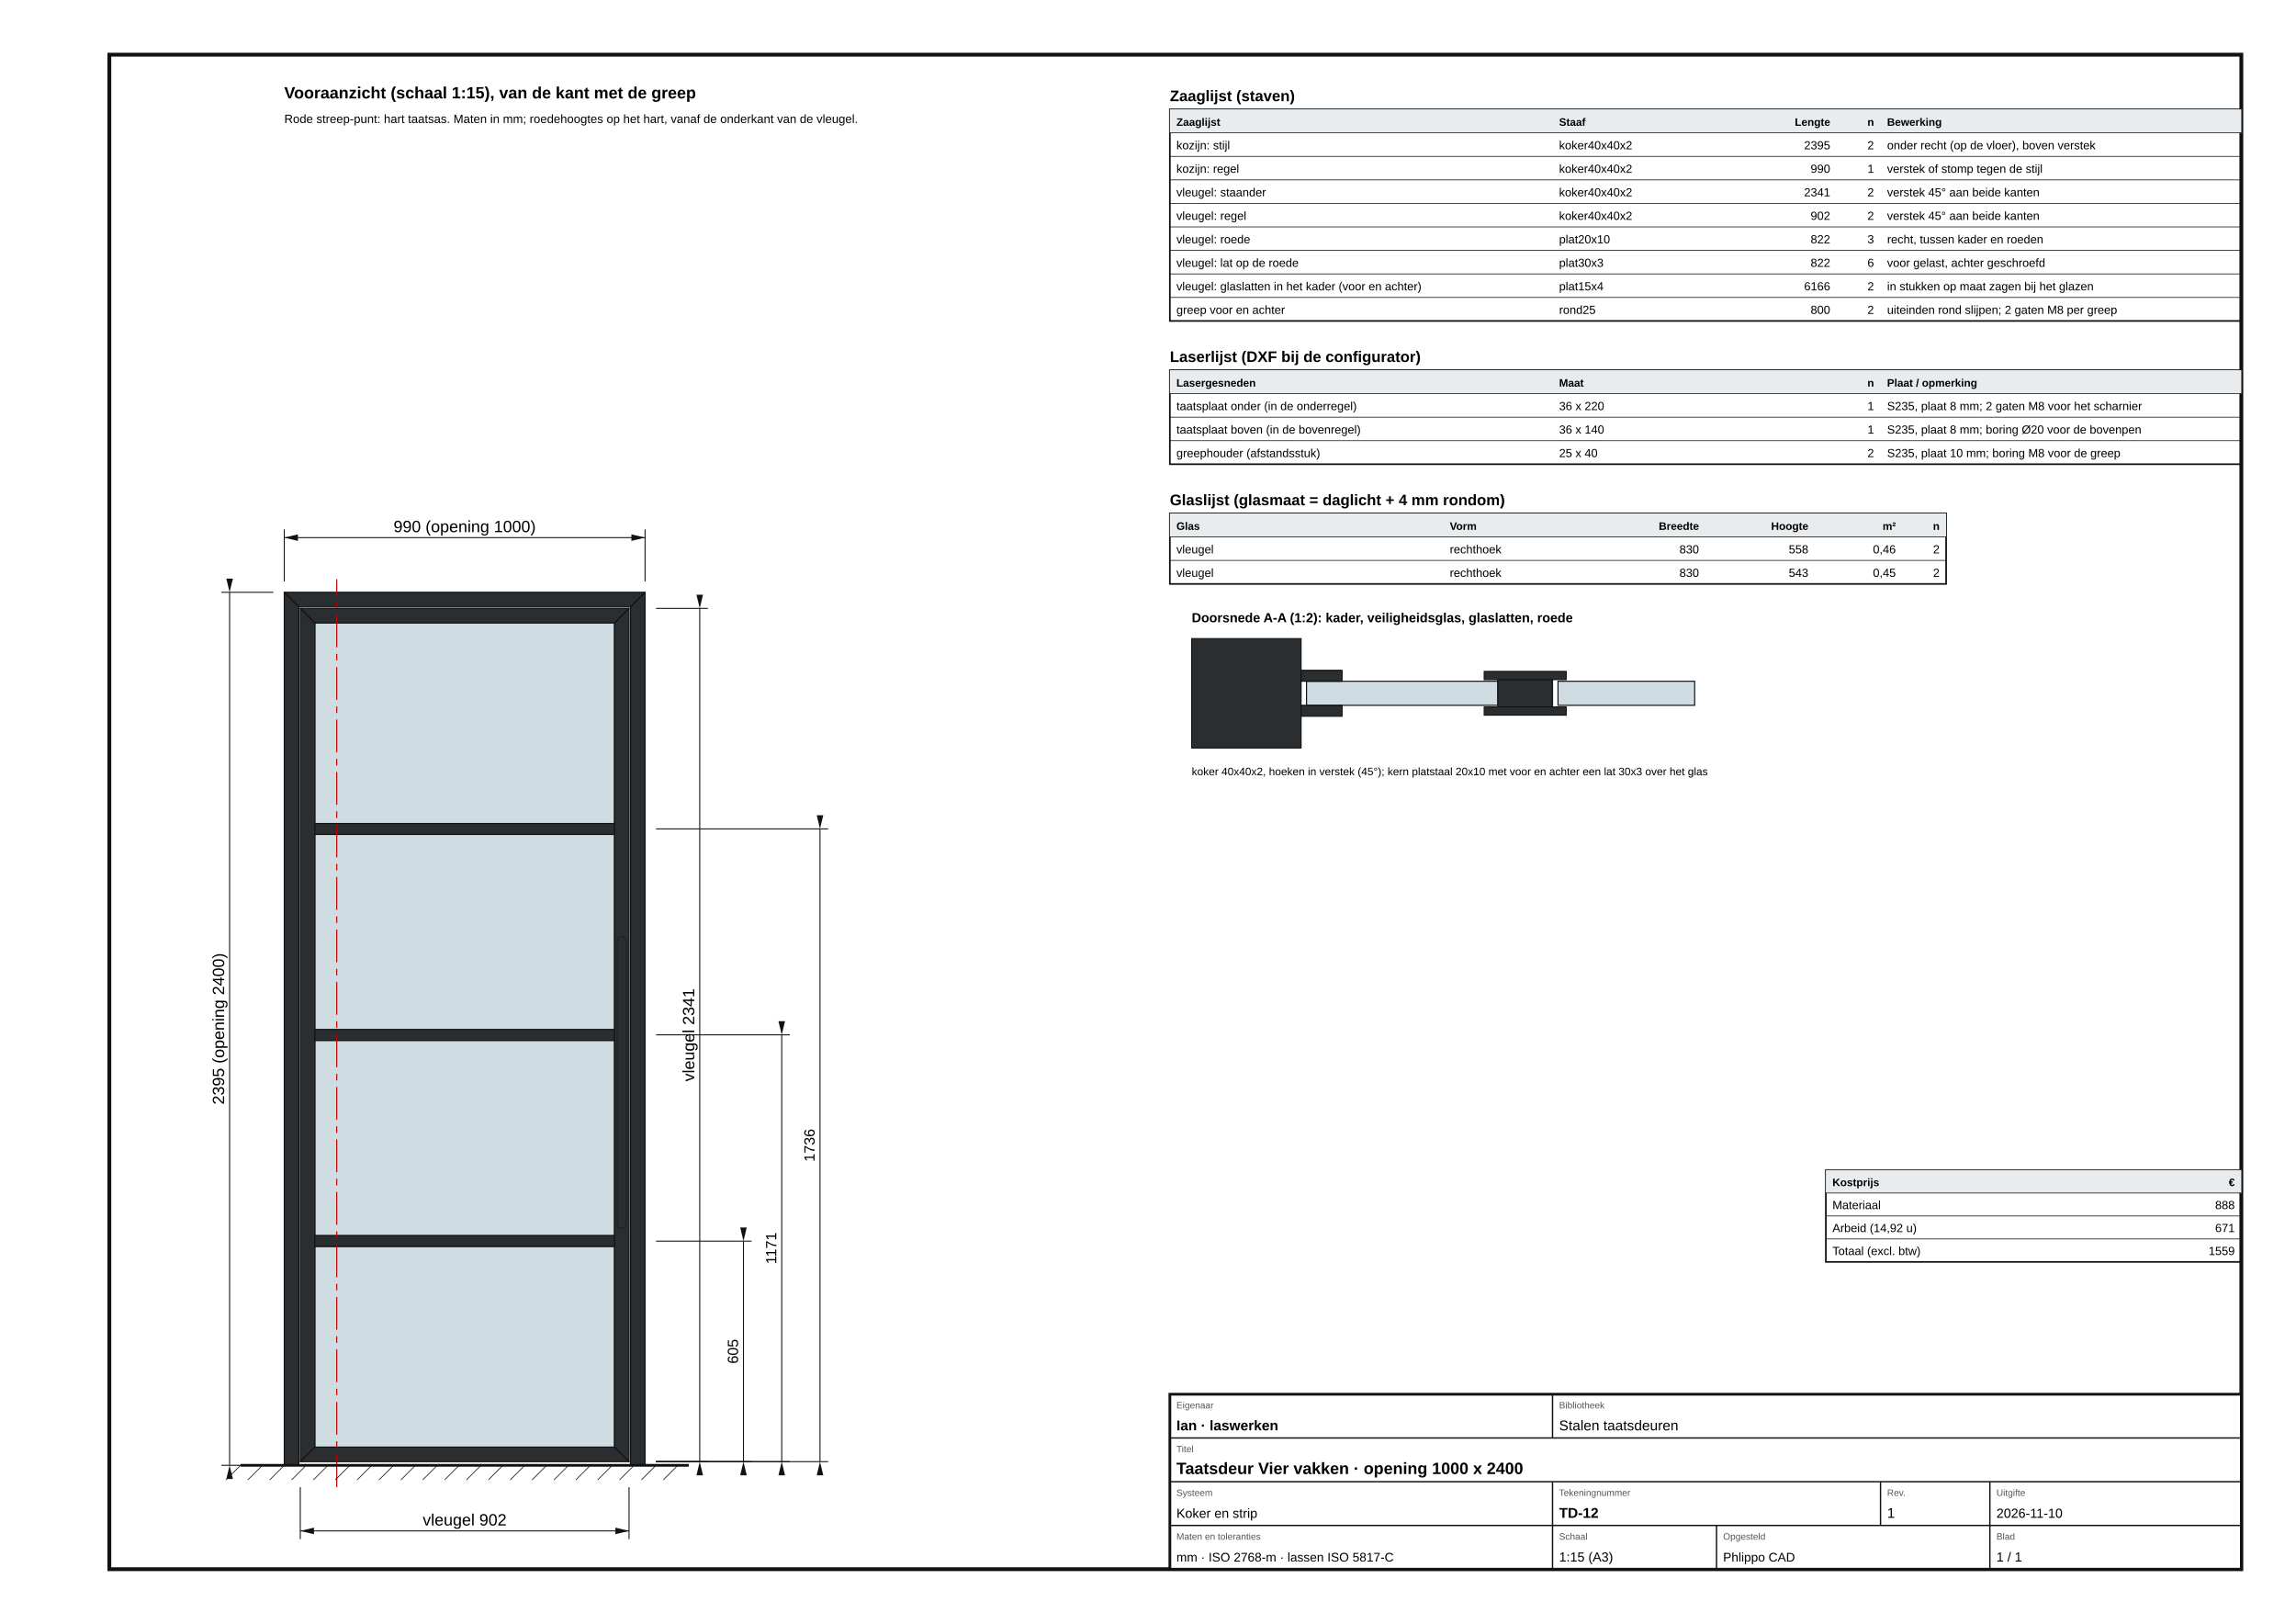
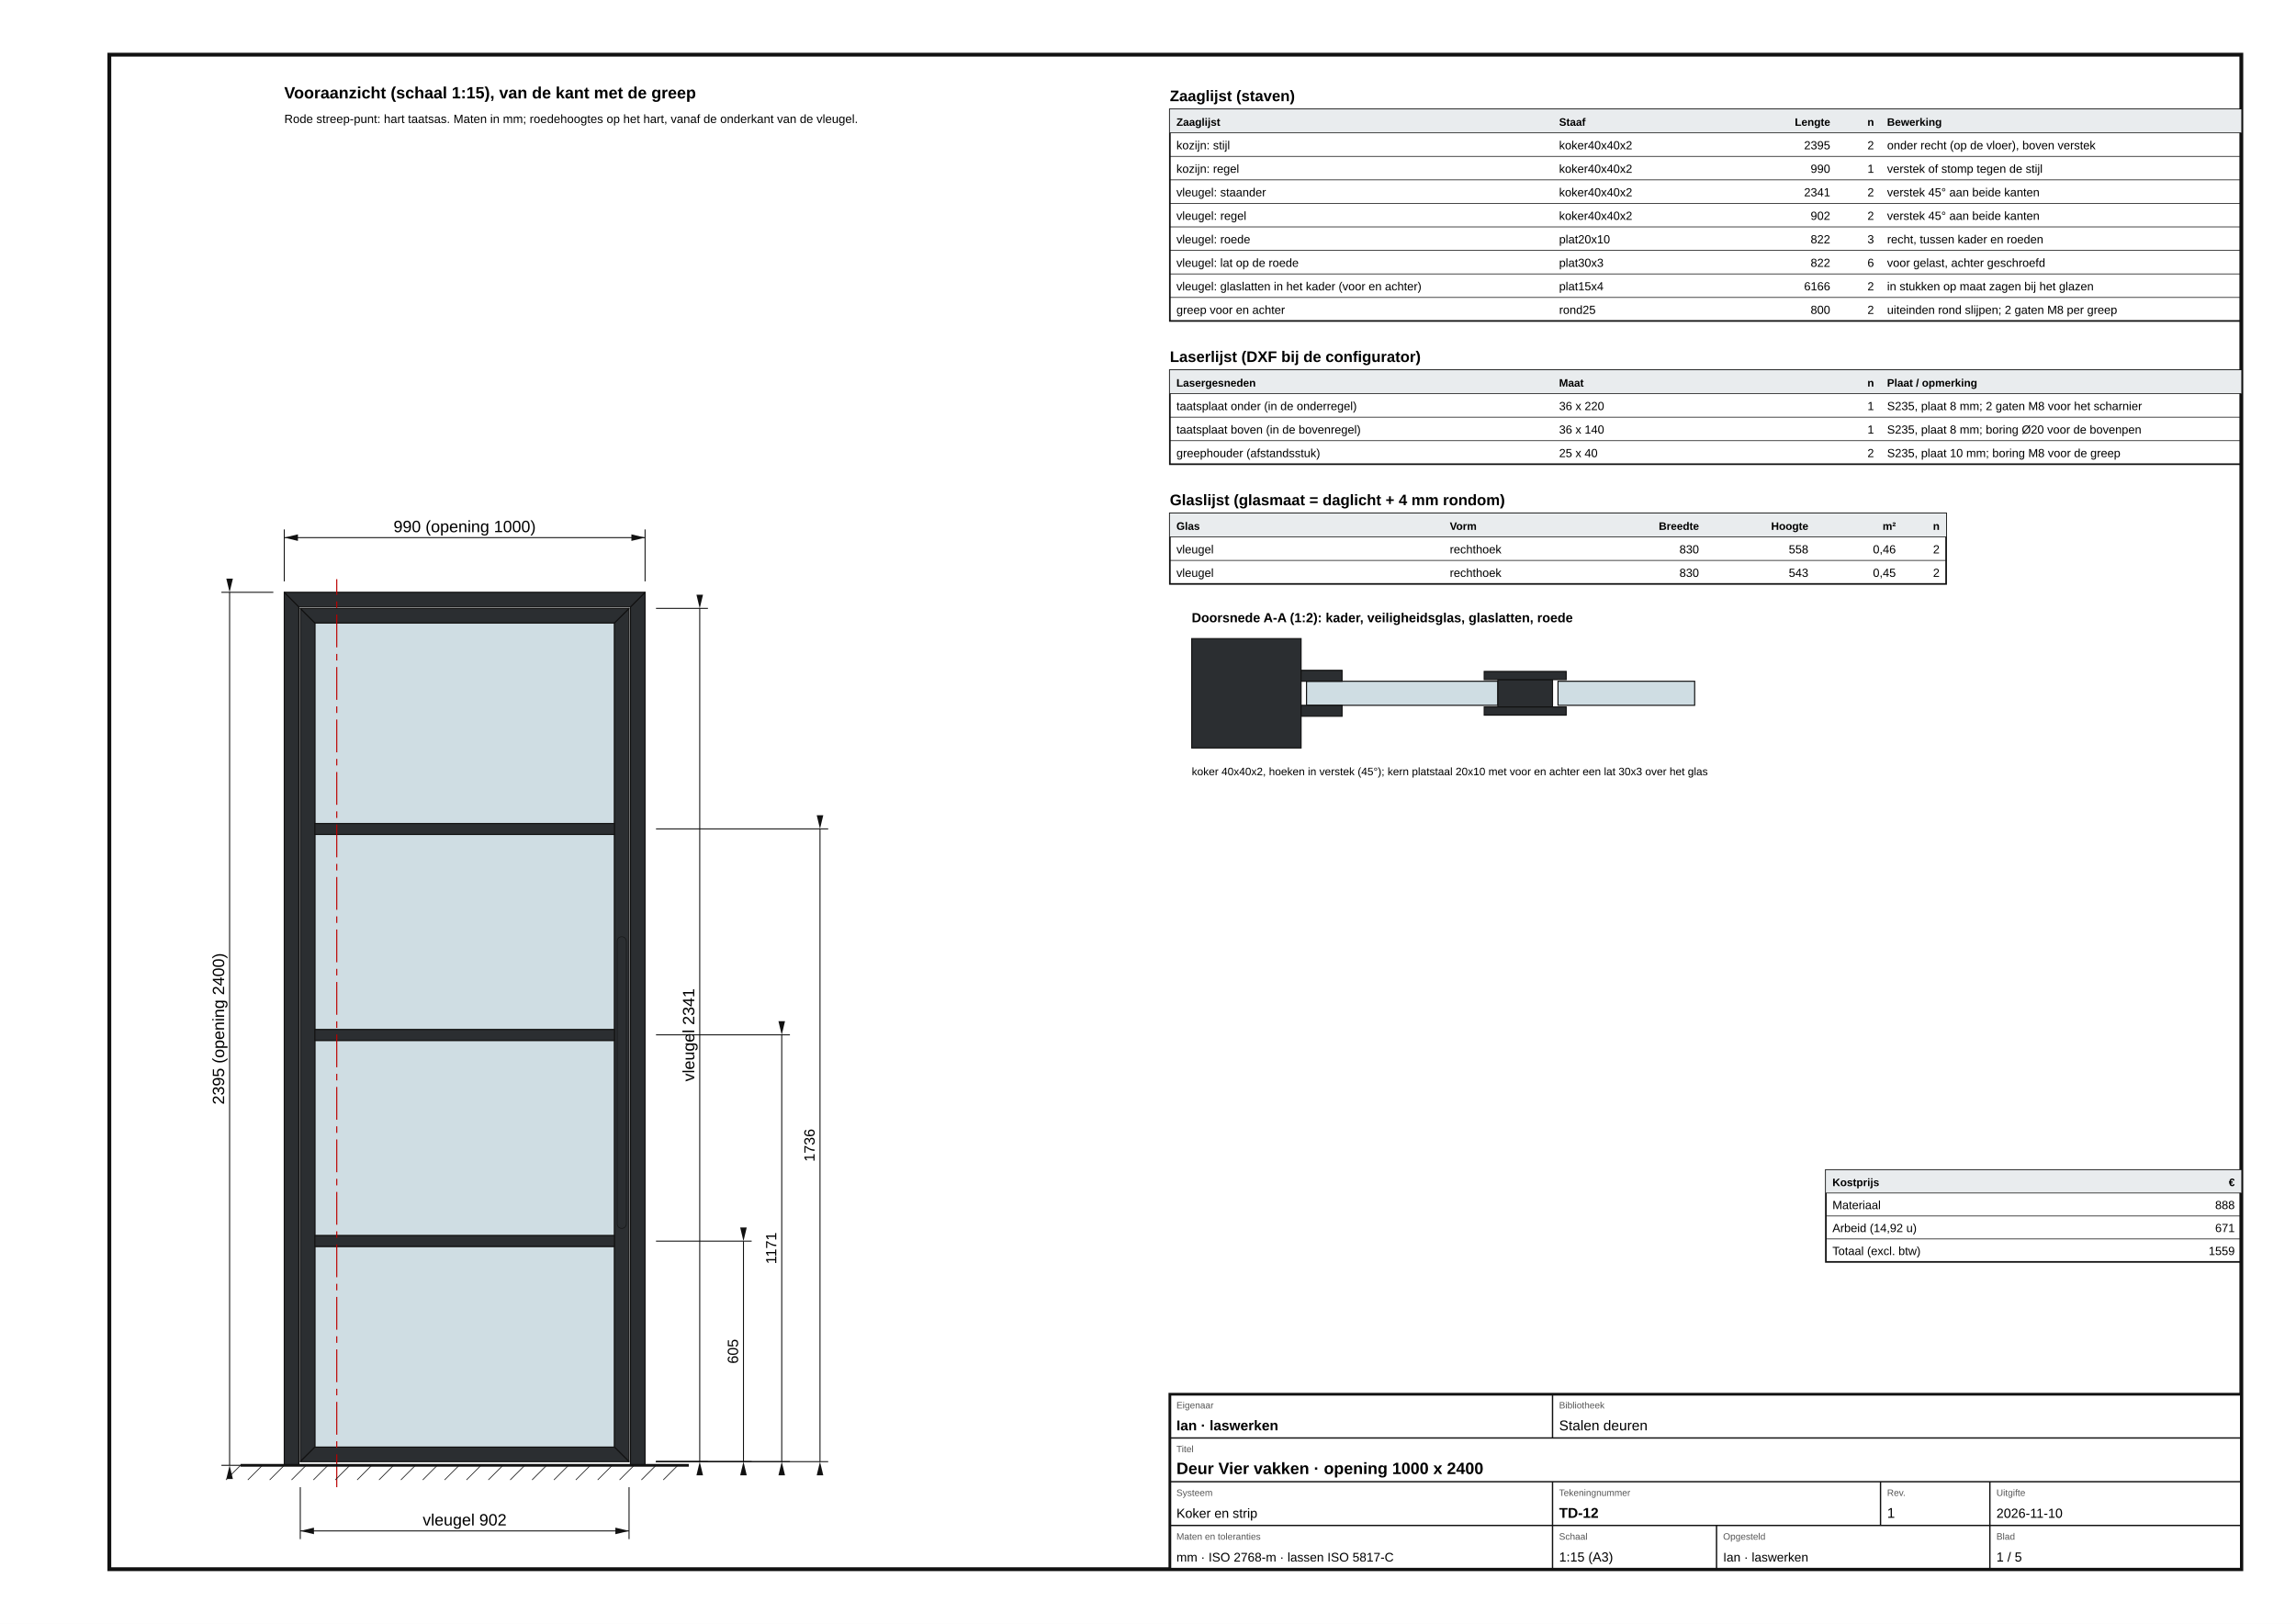
<svg xmlns="http://www.w3.org/2000/svg" viewBox="0 0 420 297" width="420mm" height="297mm" font-family="Arial, Helvetica, sans-serif">
  <rect width="420" height="297" fill="#fff" />
  <rect x="20" y="10" width="390" height="277" fill="none" stroke="#111" stroke-width="0.7" />
  <polygon points="57.6,264.67 112.4,264.67 112.4,227.98 57.6,227.98" fill="#cfdde3" stroke="#111" stroke-width="0.15" stroke-linejoin="round" />
  <polygon points="57.6,225.98 112.4,225.98 112.4,190.3 57.6,190.3" fill="#cfdde3" stroke="#111" stroke-width="0.15" stroke-linejoin="round" />
  <polygon points="57.6,188.3 112.4,188.3 112.4,152.62 57.6,152.62" fill="#cfdde3" stroke="#111" stroke-width="0.15" stroke-linejoin="round" />
  <polygon points="57.6,150.62 112.4,150.62 112.4,113.93 57.6,113.93" fill="#cfdde3" stroke="#111" stroke-width="0.15" stroke-linejoin="round" />
  <polygon points="52,268 52,108.33 54.67,111 54.67,268" fill="#2b2e31" stroke="#111" stroke-width="0.2" stroke-linejoin="round" />
  <polygon points="115.33,268 115.33,111 118,108.33 118,268" fill="#2b2e31" stroke="#111" stroke-width="0.2" stroke-linejoin="round" />
  <polygon points="52,108.33 118,108.33 115.33,111 54.67,111" fill="#2b2e31" stroke="#111" stroke-width="0.2" stroke-linejoin="round" />
  <polygon points="54.93,267.33 54.93,111.27 57.6,113.93 57.6,264.67" fill="#2b2e31" stroke="#111" stroke-width="0.2" stroke-linejoin="round" />
  <polygon points="112.4,264.67 112.4,113.93 115.07,111.27 115.07,267.33" fill="#2b2e31" stroke="#111" stroke-width="0.2" stroke-linejoin="round" />
  <polygon points="57.6,264.67 112.4,264.67 115.07,267.33 54.93,267.33" fill="#2b2e31" stroke="#111" stroke-width="0.2" stroke-linejoin="round" />
  <polygon points="54.93,111.27 115.07,111.27 112.4,113.93 57.6,113.93" fill="#2b2e31" stroke="#111" stroke-width="0.2" stroke-linejoin="round" />
  <polygon points="57.6,225.98 112.4,225.98 112.4,227.98 57.6,227.98" fill="#2b2e31" stroke="#111" stroke-width="0.2" stroke-linejoin="round" />
  <polygon points="57.6,188.3 112.4,188.3 112.4,190.3 57.6,190.3" fill="#2b2e31" stroke="#111" stroke-width="0.2" stroke-linejoin="round" />
  <polygon points="57.6,150.62 112.4,150.62 112.4,152.62 57.6,152.62" fill="#2b2e31" stroke="#111" stroke-width="0.2" stroke-linejoin="round" />
  <line x1="61.6" y1="272" x2="61.6" y2="105.93" stroke="#b00" stroke-width="0.2" stroke-dasharray="6 1.2 1.2 1.2" />
  <rect x="112.9" y="171.33" width="1.67" height="53.33" rx="0.8" fill="#2b2e31" stroke="#111" stroke-width="0.1" />
  <line x1="44" y1="268" x2="126" y2="268" stroke="#111" stroke-width="0.5" />
  <line x1="44" y1="268" x2="41.33" y2="270.67" stroke="#111" stroke-width="0.13" />
  <line x1="48" y1="268" x2="45.33" y2="270.67" stroke="#111" stroke-width="0.13" />
  <line x1="52" y1="268" x2="49.33" y2="270.67" stroke="#111" stroke-width="0.13" />
  <line x1="56" y1="268" x2="53.33" y2="270.67" stroke="#111" stroke-width="0.13" />
  <line x1="60" y1="268" x2="57.33" y2="270.67" stroke="#111" stroke-width="0.13" />
  <line x1="64" y1="268" x2="61.33" y2="270.67" stroke="#111" stroke-width="0.13" />
  <line x1="68" y1="268" x2="65.33" y2="270.67" stroke="#111" stroke-width="0.13" />
  <line x1="72" y1="268" x2="69.33" y2="270.67" stroke="#111" stroke-width="0.13" />
  <line x1="76" y1="268" x2="73.33" y2="270.67" stroke="#111" stroke-width="0.13" />
  <line x1="80" y1="268" x2="77.33" y2="270.67" stroke="#111" stroke-width="0.13" />
  <line x1="84" y1="268" x2="81.33" y2="270.67" stroke="#111" stroke-width="0.13" />
  <line x1="88" y1="268" x2="85.33" y2="270.67" stroke="#111" stroke-width="0.13" />
  <line x1="92" y1="268" x2="89.33" y2="270.67" stroke="#111" stroke-width="0.13" />
  <line x1="96" y1="268" x2="93.33" y2="270.67" stroke="#111" stroke-width="0.13" />
  <line x1="100" y1="268" x2="97.33" y2="270.67" stroke="#111" stroke-width="0.13" />
  <line x1="104" y1="268" x2="101.33" y2="270.67" stroke="#111" stroke-width="0.13" />
  <line x1="108" y1="268" x2="105.33" y2="270.67" stroke="#111" stroke-width="0.13" />
  <line x1="112" y1="268" x2="109.33" y2="270.67" stroke="#111" stroke-width="0.13" />
  <line x1="116" y1="268" x2="113.33" y2="270.67" stroke="#111" stroke-width="0.13" />
  <line x1="120" y1="268" x2="117.33" y2="270.67" stroke="#111" stroke-width="0.13" />
  <line x1="124" y1="268" x2="121.33" y2="270.67" stroke="#111" stroke-width="0.13" />
  <line x1="52" y1="106.33" x2="52" y2="96.83" stroke="#111" stroke-width="0.18" />
  <line x1="118" y1="106.33" x2="118" y2="96.83" stroke="#111" stroke-width="0.18" />
  <line x1="52" y1="98.33" x2="118" y2="98.33" stroke="#111" stroke-width="0.18" />
  <polygon points="52,98.33 54.5,98.93 54.5,97.73" fill="#111" />
  <polygon points="118,98.33 115.5,97.73 115.5,98.93" fill="#111" />
  <text x="85" y="97.33" font-size="3" text-anchor="middle">990 (opening 1000)</text>
  <line x1="50" y1="268" x2="40.5" y2="268" stroke="#111" stroke-width="0.18" />
  <line x1="50" y1="108.33" x2="40.5" y2="108.33" stroke="#111" stroke-width="0.18" />
  <line x1="42" y1="268" x2="42" y2="108.33" stroke="#111" stroke-width="0.18" />
  <polygon points="42,268 41.4,270.5 42.6,270.5" fill="#111" />
  <polygon points="42,108.33 42.6,105.83 41.4,105.83" fill="#111" />
  <text x="41" y="188.17" font-size="3" text-anchor="middle" transform="rotate(-90 41 188.17)">2395 (opening 2400)</text>
  <line x1="54.93" y1="272" x2="54.93" y2="281.5" stroke="#111" stroke-width="0.18" />
  <line x1="115.07" y1="272" x2="115.07" y2="281.5" stroke="#111" stroke-width="0.18" />
  <line x1="54.93" y1="280" x2="115.07" y2="280" stroke="#111" stroke-width="0.18" />
  <polygon points="54.93,280 57.43,280.6 57.43,279.4" fill="#111" />
  <polygon points="115.07,280 112.57,279.4 112.57,280.6" fill="#111" />
  <text x="85" y="279" font-size="3" text-anchor="middle">vleugel 902</text>
  <line x1="120" y1="267.33" x2="129.5" y2="267.33" stroke="#111" stroke-width="0.18" />
  <line x1="120" y1="111.27" x2="129.5" y2="111.27" stroke="#111" stroke-width="0.18" />
  <line x1="128" y1="267.33" x2="128" y2="111.27" stroke="#111" stroke-width="0.18" />
  <polygon points="128,267.33 127.4,269.83 128.6,269.83" fill="#111" />
  <polygon points="128,111.27 128.6,108.77 127.4,108.77" fill="#111" />
  <text x="127" y="189.3" font-size="3" text-anchor="middle" transform="rotate(-90 127 189.3)">vleugel 2341</text>
  <line x1="120" y1="267.33" x2="137.5" y2="267.33" stroke="#111" stroke-width="0.18" />
  <line x1="120" y1="227" x2="137.5" y2="227" stroke="#111" stroke-width="0.18" />
  <line x1="136" y1="267.33" x2="136" y2="227" stroke="#111" stroke-width="0.18" />
  <polygon points="136,267.33 135.4,269.83 136.6,269.83" fill="#111" />
  <polygon points="136,227 136.6,224.5 135.4,224.5" fill="#111" />
  <text x="135" y="247.17" font-size="2.7" text-anchor="middle" transform="rotate(-90 135 247.17)">605</text>
  <line x1="120" y1="267.33" x2="144.5" y2="267.33" stroke="#111" stroke-width="0.18" />
  <line x1="120" y1="189.27" x2="144.5" y2="189.27" stroke="#111" stroke-width="0.18" />
  <line x1="143" y1="267.33" x2="143" y2="189.27" stroke="#111" stroke-width="0.18" />
  <polygon points="143,267.33 142.4,269.83 143.6,269.83" fill="#111" />
  <polygon points="143,189.27 143.6,186.77 142.4,186.77" fill="#111" />
  <text x="142" y="228.3" font-size="2.7" text-anchor="middle" transform="rotate(-90 142 228.3)">1171</text>
  <line x1="120" y1="267.33" x2="151.5" y2="267.33" stroke="#111" stroke-width="0.18" />
  <line x1="120" y1="151.6" x2="151.5" y2="151.6" stroke="#111" stroke-width="0.18" />
  <line x1="150" y1="267.33" x2="150" y2="151.6" stroke="#111" stroke-width="0.18" />
  <polygon points="150,267.33 149.4,269.83 150.6,269.83" fill="#111" />
  <polygon points="150,151.6 150.6,149.1 149.4,149.1" fill="#111" />
  <text x="149" y="209.47" font-size="2.7" text-anchor="middle" transform="rotate(-90 149 209.47)">1736</text>
  <text x="52" y="18" font-size="3" font-weight="700">Vooraanzicht (schaal 1:15), van de kant met de greep</text>
  <text x="52" y="22.5" font-size="2.2">Rode streep-punt: hart taatsas. Maten in mm; roedehoogtes op het hart, vanaf de onderkant van de vleugel.</text>
  <text x="214" y="18.5" font-size="2.8" font-weight="700">Zaaglijst (staven)</text>
  <rect x="214" y="20" width="196" height="38.7" fill="none" stroke="#111" stroke-width="0.3" />
  <rect x="214" y="20" width="196" height="4.3" fill="#e9ecee" stroke="none" />
  <text x="215.2" y="23.01" font-size="1.978" font-weight="700">Zaaglijst</text>
  <text x="285.2" y="23.01" font-size="1.978" font-weight="700">Staaf</text>
  <text x="334.8" y="23.01" font-size="1.978" text-anchor="end" font-weight="700">Lengte</text>
  <text x="342.8" y="23.01" font-size="1.978" text-anchor="end" font-weight="700">n</text>
  <text x="345.2" y="23.01" font-size="1.978" font-weight="700">Bewerking</text>
  <line x1="214" y1="24.3" x2="410" y2="24.3" stroke="#111" stroke-width="0.13" />
  <text x="215.2" y="27.31" font-size="2.15">kozijn: stijl</text>
  <text x="285.2" y="27.31" font-size="2.15">koker40x40x2</text>
  <text x="334.8" y="27.31" font-size="2.15" text-anchor="end">2395</text>
  <text x="342.8" y="27.31" font-size="2.15" text-anchor="end">2</text>
  <text x="345.2" y="27.31" font-size="2.15">onder recht (op de vloer), boven verstek</text>
  <line x1="214" y1="28.6" x2="410" y2="28.6" stroke="#111" stroke-width="0.13" />
  <text x="215.2" y="31.61" font-size="2.15">kozijn: regel</text>
  <text x="285.2" y="31.61" font-size="2.15">koker40x40x2</text>
  <text x="334.8" y="31.61" font-size="2.15" text-anchor="end">990</text>
  <text x="342.8" y="31.61" font-size="2.15" text-anchor="end">1</text>
  <text x="345.2" y="31.61" font-size="2.15">verstek of stomp tegen de stijl</text>
  <line x1="214" y1="32.9" x2="410" y2="32.9" stroke="#111" stroke-width="0.13" />
  <text x="215.2" y="35.91" font-size="2.15">vleugel: staander</text>
  <text x="285.2" y="35.91" font-size="2.15">koker40x40x2</text>
  <text x="334.8" y="35.91" font-size="2.15" text-anchor="end">2341</text>
  <text x="342.8" y="35.91" font-size="2.15" text-anchor="end">2</text>
  <text x="345.2" y="35.91" font-size="2.15">verstek 45° aan beide kanten</text>
  <line x1="214" y1="37.2" x2="410" y2="37.2" stroke="#111" stroke-width="0.13" />
  <text x="215.2" y="40.21" font-size="2.15">vleugel: regel</text>
  <text x="285.2" y="40.21" font-size="2.15">koker40x40x2</text>
  <text x="334.8" y="40.21" font-size="2.15" text-anchor="end">902</text>
  <text x="342.8" y="40.21" font-size="2.15" text-anchor="end">2</text>
  <text x="345.2" y="40.21" font-size="2.15">verstek 45° aan beide kanten</text>
  <line x1="214" y1="41.5" x2="410" y2="41.5" stroke="#111" stroke-width="0.13" />
  <text x="215.2" y="44.51" font-size="2.15">vleugel: roede</text>
  <text x="285.2" y="44.51" font-size="2.15">plat20x10</text>
  <text x="334.8" y="44.51" font-size="2.15" text-anchor="end">822</text>
  <text x="342.8" y="44.51" font-size="2.15" text-anchor="end">3</text>
  <text x="345.2" y="44.51" font-size="2.15">recht, tussen kader en roeden</text>
  <line x1="214" y1="45.8" x2="410" y2="45.8" stroke="#111" stroke-width="0.13" />
  <text x="215.2" y="48.81" font-size="2.15">vleugel: lat op de roede</text>
  <text x="285.2" y="48.81" font-size="2.15">plat30x3</text>
  <text x="334.8" y="48.81" font-size="2.15" text-anchor="end">822</text>
  <text x="342.8" y="48.81" font-size="2.15" text-anchor="end">6</text>
  <text x="345.2" y="48.81" font-size="2.15">voor gelast, achter geschroefd</text>
  <line x1="214" y1="50.1" x2="410" y2="50.1" stroke="#111" stroke-width="0.13" />
  <text x="215.2" y="53.11" font-size="2.15">vleugel: glaslatten in het kader (voor en achter)</text>
  <text x="285.2" y="53.11" font-size="2.15">plat15x4</text>
  <text x="334.8" y="53.11" font-size="2.15" text-anchor="end">6166</text>
  <text x="342.8" y="53.11" font-size="2.15" text-anchor="end">2</text>
  <text x="345.2" y="53.11" font-size="2.15">in stukken op maat zagen bij het glazen</text>
  <line x1="214" y1="54.4" x2="410" y2="54.4" stroke="#111" stroke-width="0.13" />
  <text x="215.2" y="57.41" font-size="2.15">greep voor en achter</text>
  <text x="285.2" y="57.41" font-size="2.15">rond25</text>
  <text x="334.8" y="57.41" font-size="2.15" text-anchor="end">800</text>
  <text x="342.8" y="57.41" font-size="2.15" text-anchor="end">2</text>
  <text x="345.2" y="57.41" font-size="2.15">uiteinden rond slijpen; 2 gaten M8 per greep</text>
  <text x="214" y="66.2" font-size="2.8" font-weight="700">Laserlijst (DXF bij de configurator)</text>
  <rect x="214" y="67.7" width="196" height="17.2" fill="none" stroke="#111" stroke-width="0.3" />
  <rect x="214" y="67.7" width="196" height="4.3" fill="#e9ecee" stroke="none" />
  <text x="215.2" y="70.71" font-size="1.978" font-weight="700">Lasergesneden</text>
  <text x="285.2" y="70.71" font-size="1.978" font-weight="700">Maat</text>
  <text x="342.8" y="70.71" font-size="1.978" text-anchor="end" font-weight="700">n</text>
  <text x="345.2" y="70.71" font-size="1.978" font-weight="700">Plaat / opmerking</text>
  <line x1="214" y1="72" x2="410" y2="72" stroke="#111" stroke-width="0.13" />
  <text x="215.2" y="75.01" font-size="2.15">taatsplaat onder (in de onderregel)</text>
  <text x="285.2" y="75.01" font-size="2.15">36 x 220</text>
  <text x="342.8" y="75.01" font-size="2.15" text-anchor="end">1</text>
  <text x="345.2" y="75.01" font-size="2.15">S235, plaat 8 mm; 2 gaten M8 voor het scharnier</text>
  <line x1="214" y1="76.3" x2="410" y2="76.3" stroke="#111" stroke-width="0.13" />
  <text x="215.2" y="79.31" font-size="2.15">taatsplaat boven (in de bovenregel)</text>
  <text x="285.2" y="79.31" font-size="2.15">36 x 140</text>
  <text x="342.8" y="79.31" font-size="2.15" text-anchor="end">1</text>
  <text x="345.2" y="79.31" font-size="2.15">S235, plaat 8 mm; boring Ø20 voor de bovenpen</text>
  <line x1="214" y1="80.6" x2="410" y2="80.6" stroke="#111" stroke-width="0.13" />
  <text x="215.2" y="83.61" font-size="2.15">greephouder (afstandsstuk)</text>
  <text x="285.2" y="83.61" font-size="2.15">25 x 40</text>
  <text x="342.8" y="83.61" font-size="2.15" text-anchor="end">2</text>
  <text x="345.2" y="83.61" font-size="2.15">S235, plaat 10 mm; boring M8 voor de greep</text>
  <text x="214" y="92.4" font-size="2.8" font-weight="700">Glaslijst (glasmaat = daglicht + 4 mm rondom)</text>
  <rect x="214" y="93.9" width="142" height="12.9" fill="none" stroke="#111" stroke-width="0.3" />
  <rect x="214" y="93.9" width="142" height="4.3" fill="#e9ecee" stroke="none" />
  <text x="215.2" y="96.91" font-size="1.978" font-weight="700">Glas</text>
  <text x="265.2" y="96.91" font-size="1.978" font-weight="700">Vorm</text>
  <text x="310.8" y="96.91" font-size="1.978" text-anchor="end" font-weight="700">Breedte</text>
  <text x="330.8" y="96.91" font-size="1.978" text-anchor="end" font-weight="700">Hoogte</text>
  <text x="346.8" y="96.91" font-size="1.978" text-anchor="end" font-weight="700">m²</text>
  <text x="354.8" y="96.91" font-size="1.978" text-anchor="end" font-weight="700">n</text>
  <line x1="214" y1="98.2" x2="356" y2="98.2" stroke="#111" stroke-width="0.13" />
  <text x="215.2" y="101.21" font-size="2.15">vleugel</text>
  <text x="265.2" y="101.21" font-size="2.15">rechthoek</text>
  <text x="310.8" y="101.21" font-size="2.15" text-anchor="end">830</text>
  <text x="330.8" y="101.21" font-size="2.15" text-anchor="end">558</text>
  <text x="346.8" y="101.21" font-size="2.15" text-anchor="end">0,46</text>
  <text x="354.8" y="101.21" font-size="2.15" text-anchor="end">2</text>
  <line x1="214" y1="102.5" x2="356" y2="102.5" stroke="#111" stroke-width="0.13" />
  <text x="215.2" y="105.51" font-size="2.15">vleugel</text>
  <text x="265.2" y="105.51" font-size="2.15">rechthoek</text>
  <text x="310.8" y="105.51" font-size="2.15" text-anchor="end">830</text>
  <text x="330.8" y="105.51" font-size="2.15" text-anchor="end">543</text>
  <text x="346.8" y="105.51" font-size="2.15" text-anchor="end">0,45</text>
  <text x="354.8" y="105.51" font-size="2.15" text-anchor="end">2</text>
  <rect x="218" y="116.8" width="20" height="20" fill="#2b2e31" stroke="#111" stroke-width="0.2" />
  <rect x="239" y="124.6" width="35" height="4.4" fill="#cfdde3" stroke="#111" stroke-width="0.2" />
  <rect x="238" y="122.6" width="7.5" height="2" fill="#2b2e31" stroke="#111" stroke-width="0.2" />
  <rect x="238" y="129" width="7.5" height="2" fill="#2b2e31" stroke="#111" stroke-width="0.2" />
  <rect x="274" y="124.3" width="10" height="5" fill="#2b2e31" stroke="#111" stroke-width="0.2" />
  <rect x="271.5" y="122.8" width="15" height="1.5" fill="#2b2e31" stroke="#111" stroke-width="0.2" />
  <rect x="271.5" y="129.3" width="15" height="1.5" fill="#2b2e31" stroke="#111" stroke-width="0.2" />
  <rect x="285" y="124.6" width="25" height="4.4" fill="#cfdde3" stroke="#111" stroke-width="0.2" />
  <text x="218" y="113.8" font-size="2.4" font-weight="700">Doorsnede A-A (1:2): kader, veiligheidsglas, glaslatten, roede</text>
  <text x="218" y="141.8" font-size="2">koker 40x40x2, hoeken in verstek (45°); kern platstaal 20x10 met voor en achter een lat 30x3 over het glas</text>
  <rect x="334" y="214" width="76" height="16.8" fill="none" stroke="#111" stroke-width="0.3" />
  <rect x="334" y="214" width="76" height="4.2" fill="#e9ecee" stroke="none" />
  <text x="335.2" y="216.94" font-size="1.978" font-weight="700">Kostprijs</text>
  <text x="408.8" y="216.94" font-size="1.978" text-anchor="end" font-weight="700">€</text>
  <line x1="334" y1="218.2" x2="410" y2="218.2" stroke="#111" stroke-width="0.13" />
  <text x="335.2" y="221.14" font-size="2.15">Materiaal</text>
  <text x="408.8" y="221.14" font-size="2.15" text-anchor="end">888</text>
  <line x1="334" y1="222.4" x2="410" y2="222.4" stroke="#111" stroke-width="0.13" />
  <text x="335.2" y="225.34" font-size="2.15">Arbeid (14,92 u)</text>
  <text x="408.8" y="225.34" font-size="2.15" text-anchor="end">671</text>
  <line x1="334" y1="226.6" x2="410" y2="226.6" stroke="#111" stroke-width="0.13" />
  <text x="335.2" y="229.54" font-size="2.15">Totaal (excl. btw)</text>
  <text x="408.8" y="229.54" font-size="2.15" text-anchor="end">1559</text>
  <rect x="214" y="255" width="196" height="32" fill="#fff" stroke="#111" stroke-width="0.5" />
  <line x1="214" y1="263" x2="410" y2="263" stroke="#111" stroke-width="0.25" />
  <line x1="214" y1="271" x2="410" y2="271" stroke="#111" stroke-width="0.25" />
  <line x1="214" y1="279" x2="410" y2="279" stroke="#111" stroke-width="0.25" />
  <text x="215.2" y="257.6" font-size="1.7" fill="#555">Eigenaar</text>
  <text x="215.2" y="261.6" font-size="2.6" font-weight="700">Ian · laswerken</text>
  <line x1="284" y1="255" x2="284" y2="263" stroke="#111" stroke-width="0.25" />
  <text x="285.2" y="257.6" font-size="1.7" fill="#555">Bibliotheek</text>
-   <text x="285.2" y="261.6" font-size="2.6">Stalen taatsdeuren</text>
+   <text x="285.2" y="261.6" font-size="2.6">Stalen deuren</text>
  <text x="215.2" y="265.6" font-size="1.7" fill="#555">Titel</text>
-   <text x="215.2" y="269.6" font-size="3" font-weight="700">Taatsdeur Vier vakken · opening 1000 x 2400</text>
+   <text x="215.2" y="269.6" font-size="3" font-weight="700">Deur Vier vakken · opening 1000 x 2400</text>
  <text x="215.2" y="273.6" font-size="1.7" fill="#555">Systeem</text>
  <text x="215.2" y="277.6" font-size="2.4">Koker en strip</text>
  <line x1="284" y1="271" x2="284" y2="279" stroke="#111" stroke-width="0.25" />
  <text x="285.2" y="273.6" font-size="1.7" fill="#555">Tekeningnummer</text>
  <text x="285.2" y="277.6" font-size="2.6" font-weight="700">TD-12</text>
  <line x1="344" y1="271" x2="344" y2="279" stroke="#111" stroke-width="0.25" />
  <text x="345.2" y="273.6" font-size="1.7" fill="#555">Rev.</text>
  <text x="345.2" y="277.6" font-size="2.6">1</text>
  <line x1="364" y1="271" x2="364" y2="279" stroke="#111" stroke-width="0.25" />
  <text x="365.2" y="273.6" font-size="1.7" fill="#555">Uitgifte</text>
  <text x="365.2" y="277.6" font-size="2.4">2026-11-10</text>
  <text x="215.2" y="281.6" font-size="1.7" fill="#555">Maten en toleranties</text>
  <text x="215.2" y="285.6" font-size="2.3">mm · ISO 2768-m · lassen ISO 5817-C</text>
  <line x1="284" y1="279" x2="284" y2="287" stroke="#111" stroke-width="0.25" />
  <text x="285.2" y="281.6" font-size="1.7" fill="#555">Schaal</text>
  <text x="285.2" y="285.6" font-size="2.4">1:15 (A3)</text>
  <line x1="314" y1="279" x2="314" y2="287" stroke="#111" stroke-width="0.25" />
  <text x="315.2" y="281.6" font-size="1.7" fill="#555">Opgesteld</text>
-   <text x="315.2" y="285.6" font-size="2.3">Phlippo CAD</text>
+   <text x="315.2" y="285.6" font-size="2.3">Ian · laswerken</text>
  <line x1="364" y1="279" x2="364" y2="287" stroke="#111" stroke-width="0.25" />
  <text x="365.2" y="281.6" font-size="1.7" fill="#555">Blad</text>
-   <text x="365.2" y="285.6" font-size="2.4">1 / 1</text>
+   <text x="365.2" y="285.6" font-size="2.4">1 / 5</text>
</svg>
